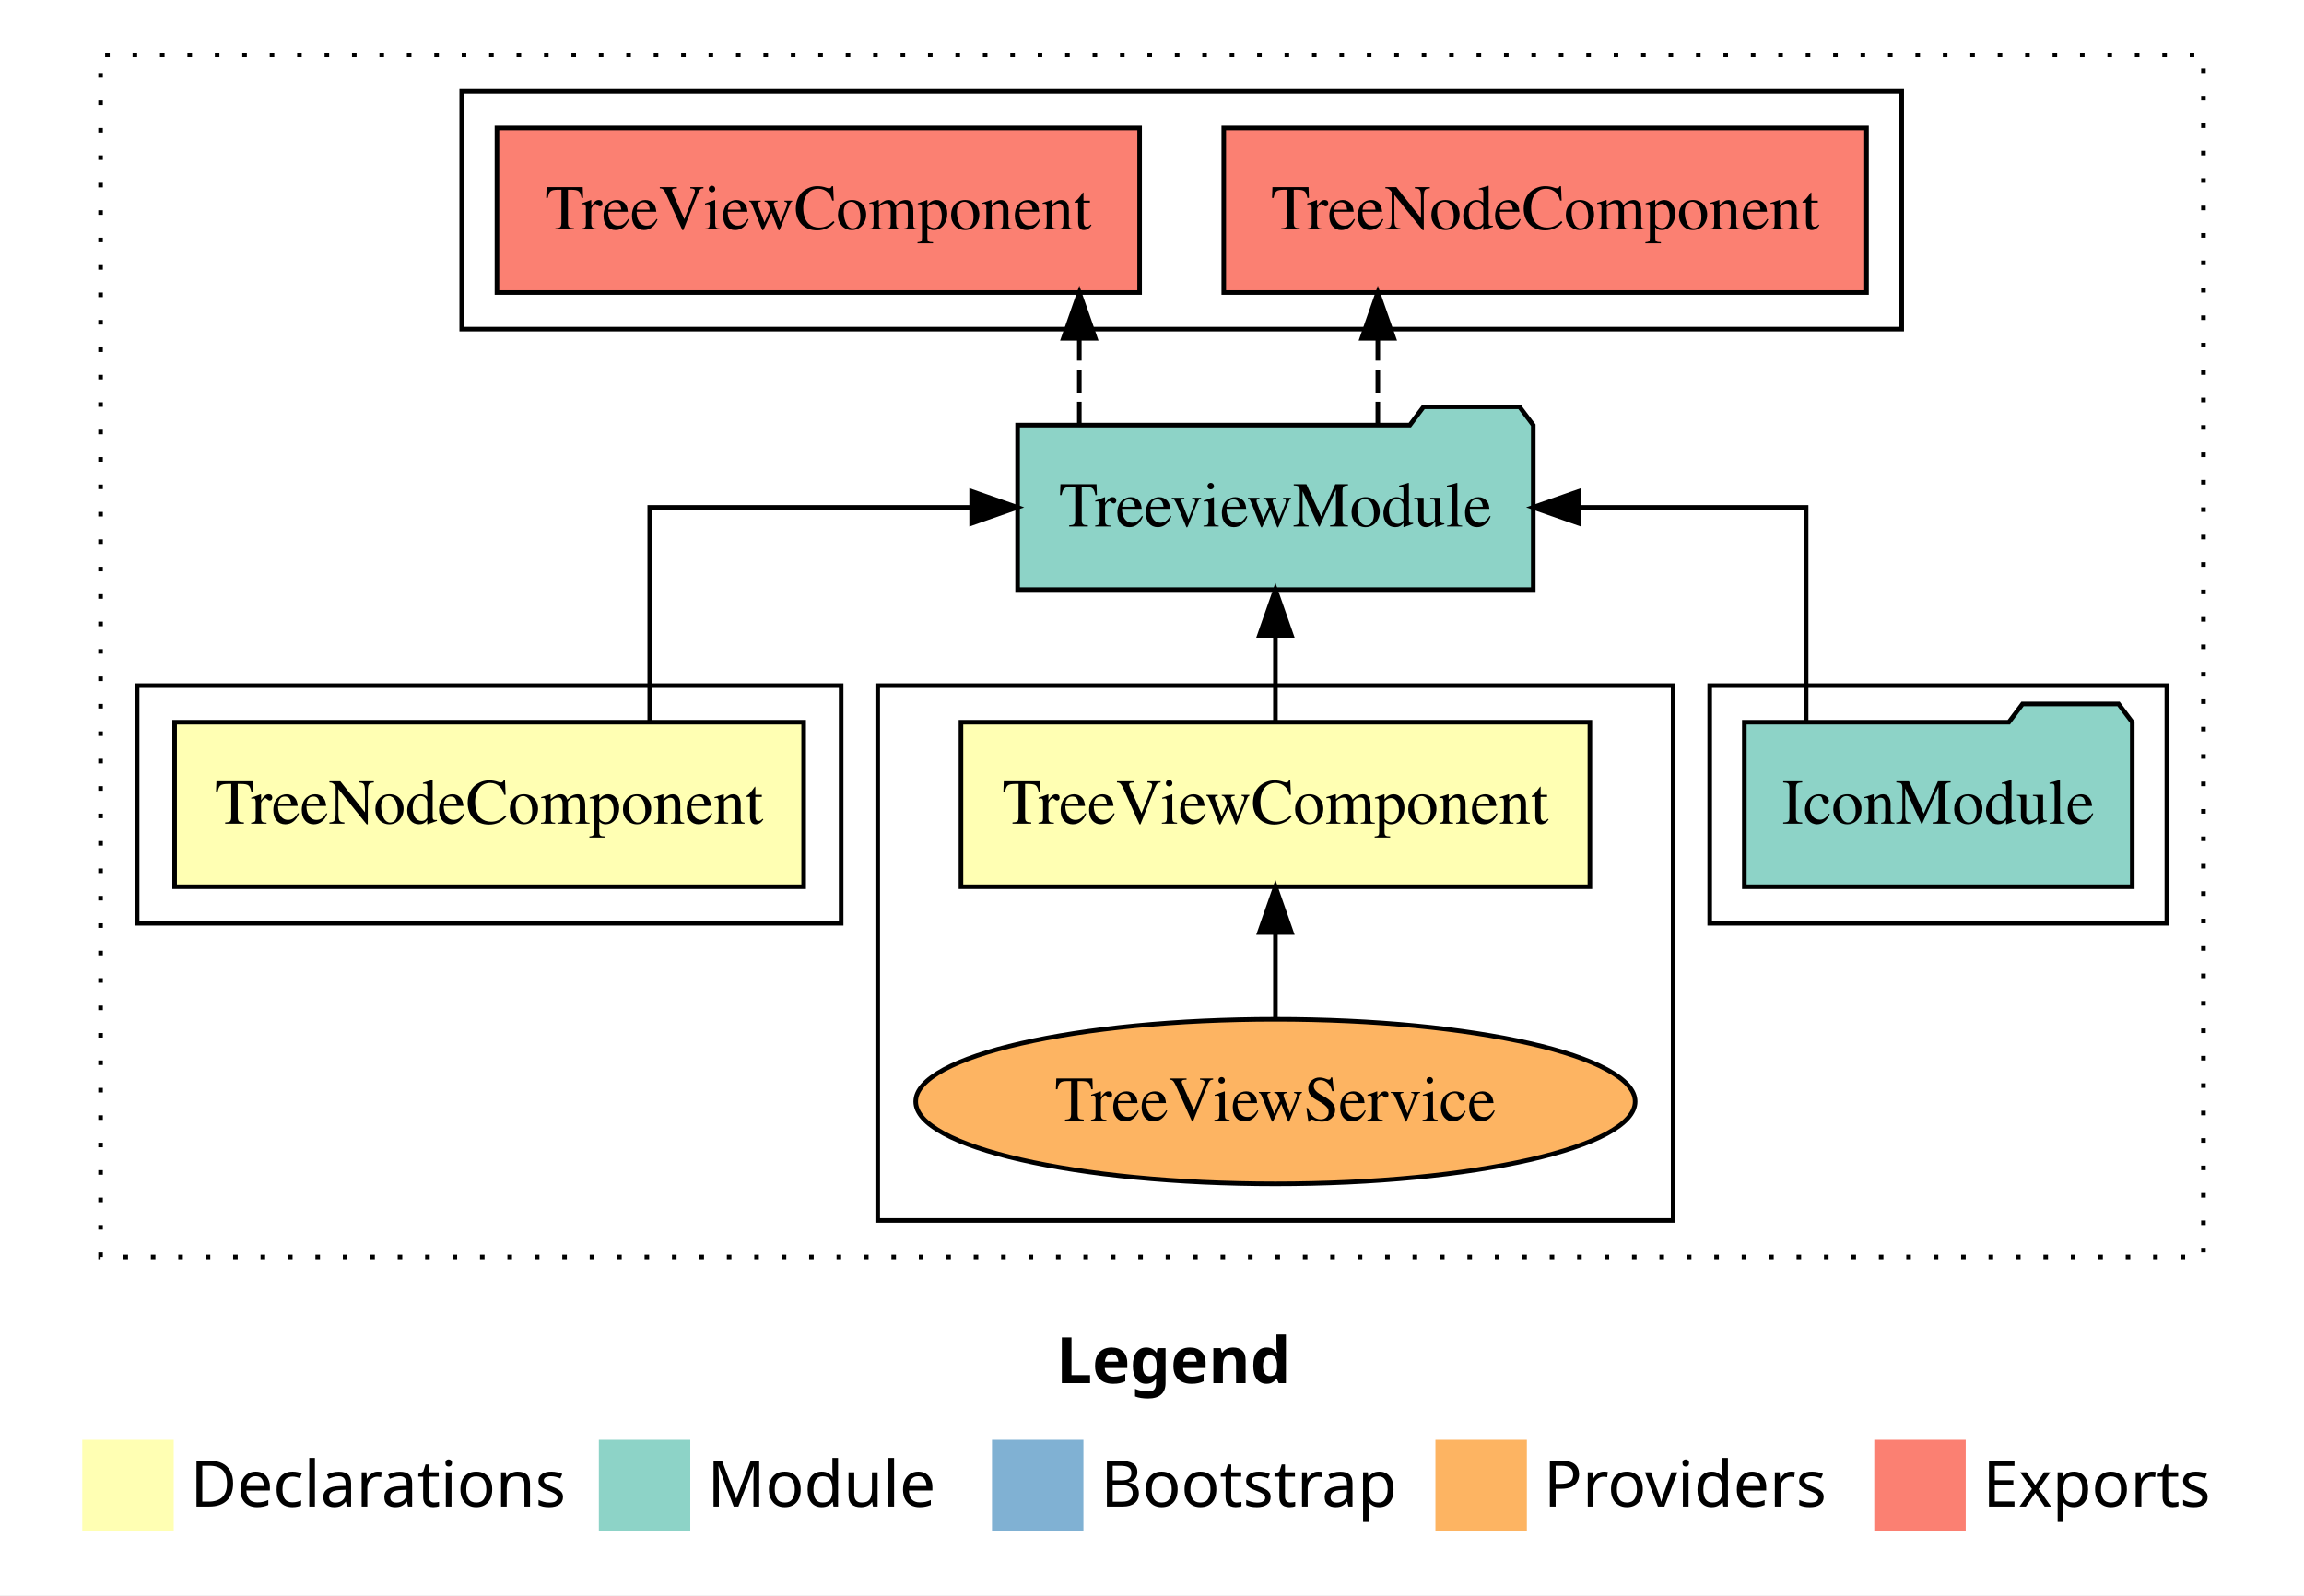
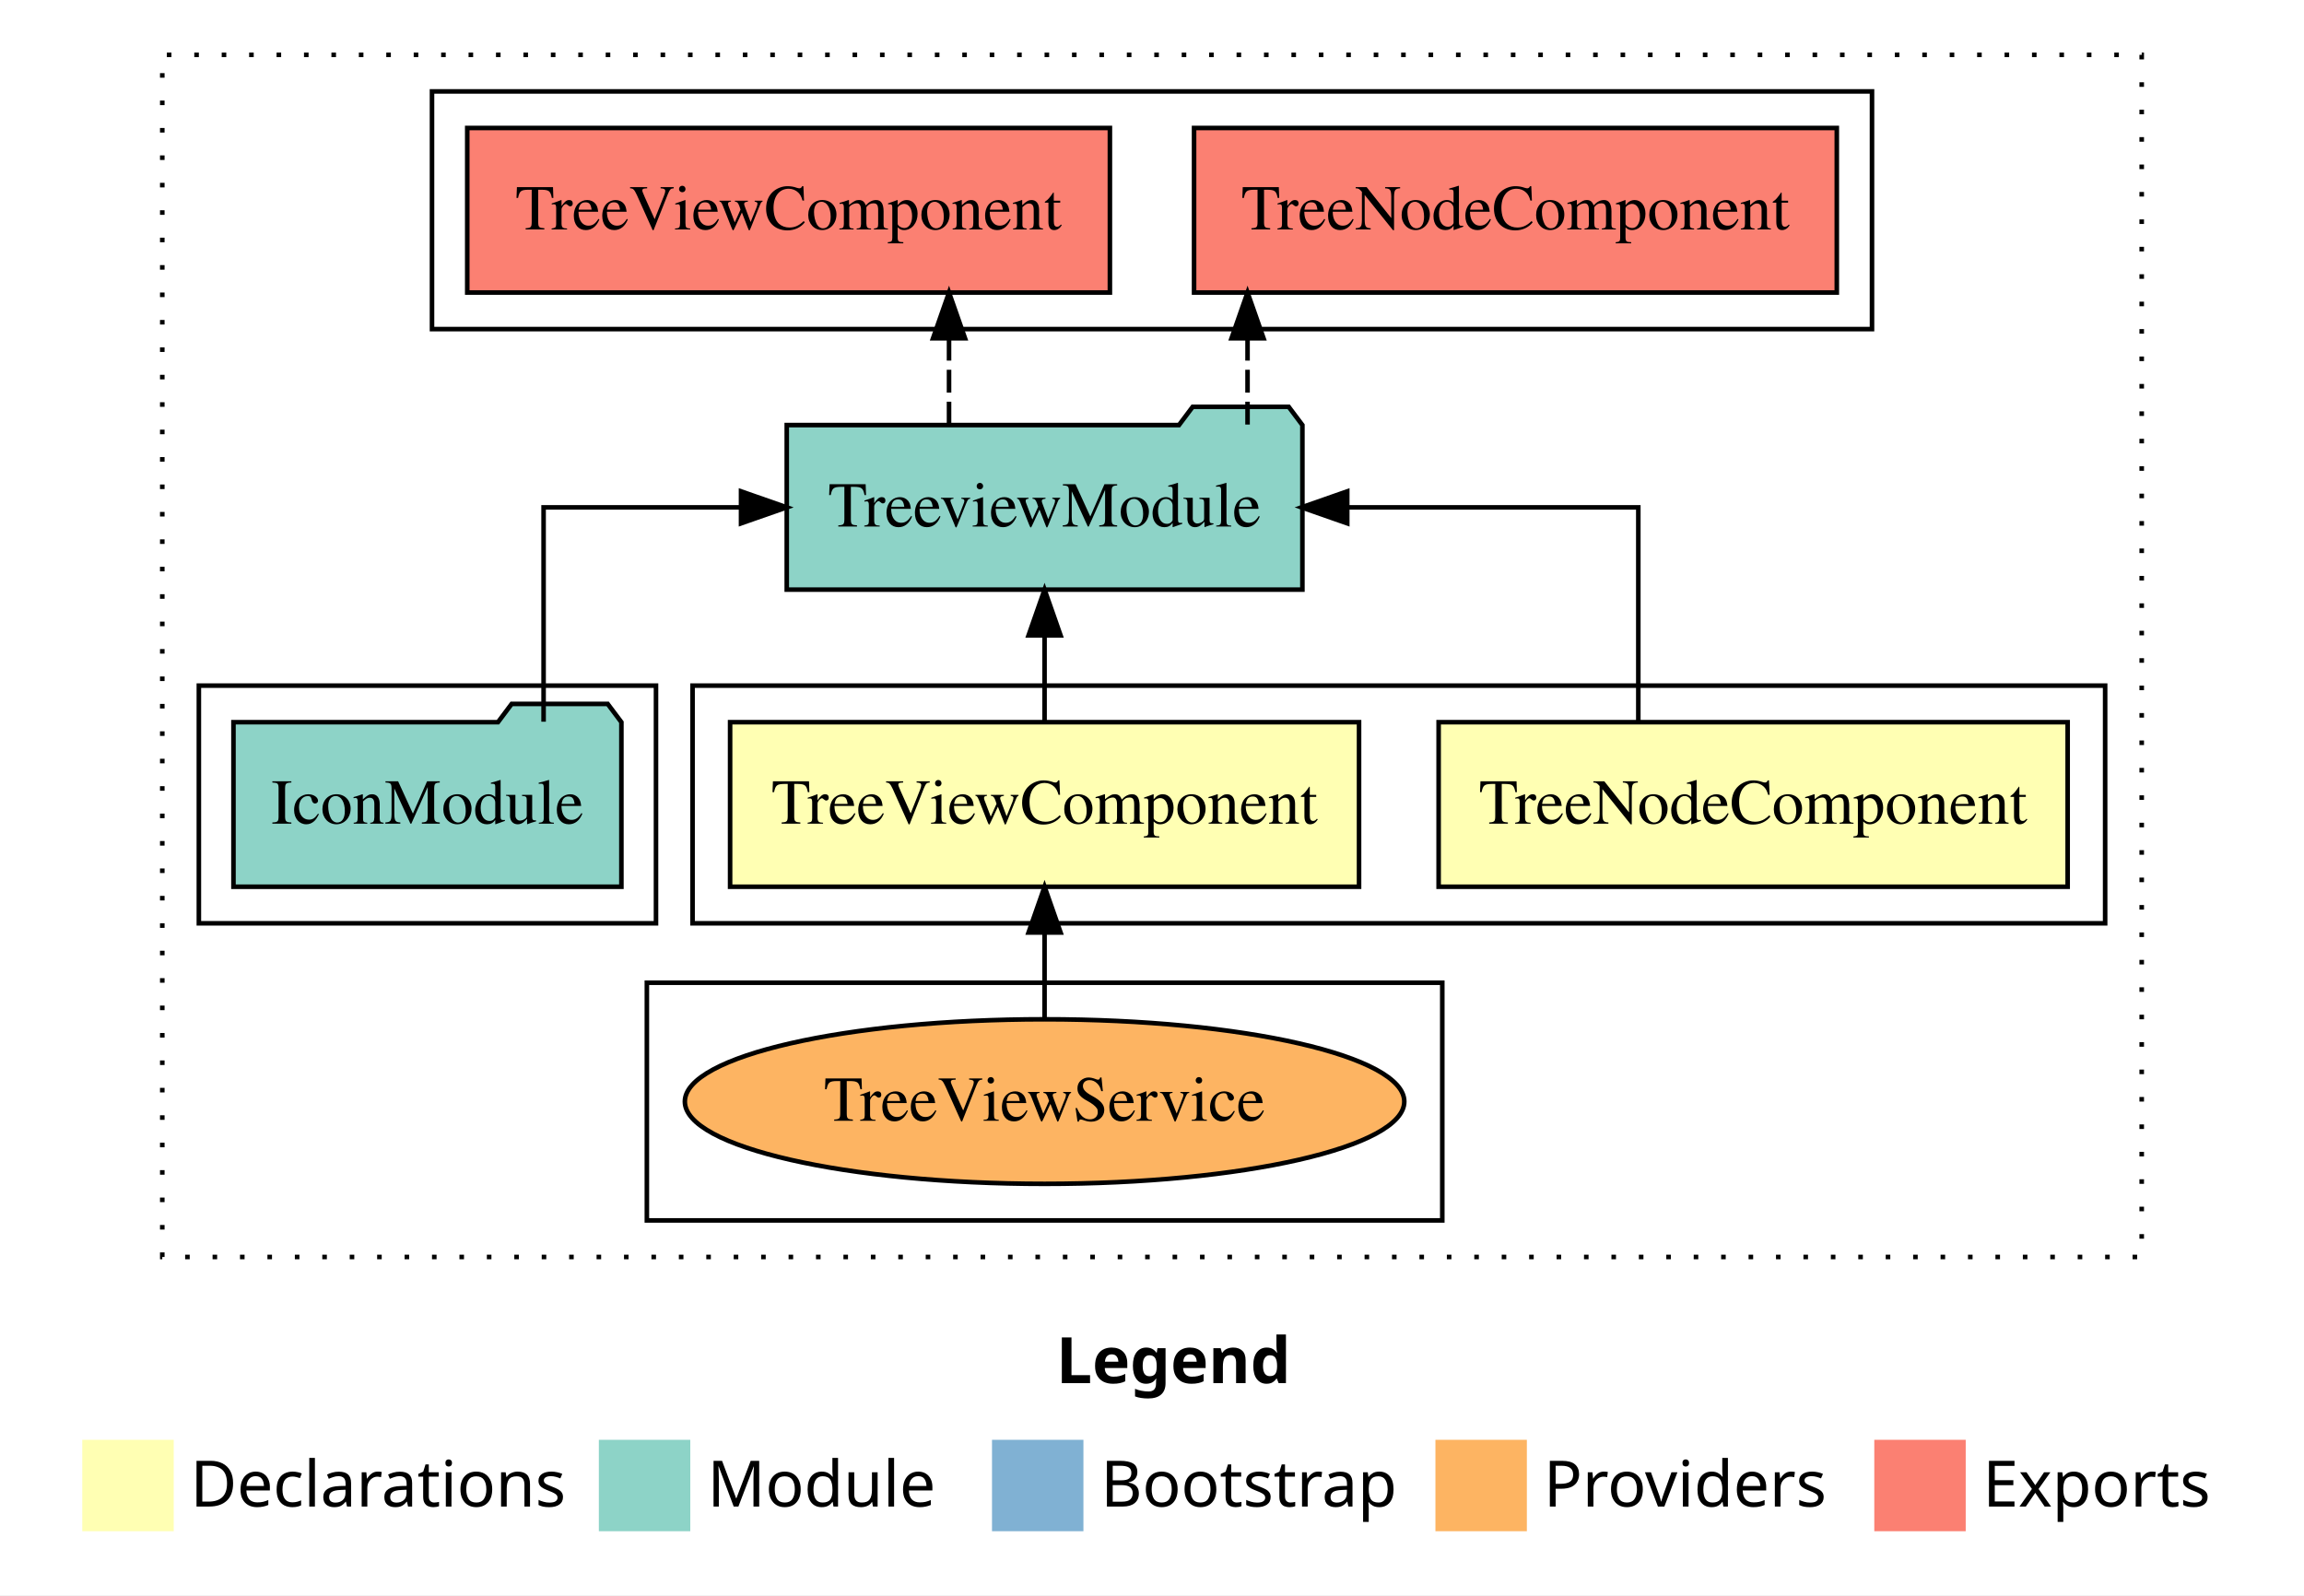
<svg xmlns="http://www.w3.org/2000/svg" width="504pt" height="349pt" viewBox="0.00 0.00 504.00 349.00">
  <g id="graph0" class="graph" transform="scale(1 1) rotate(0) translate(4 345)">
    <polygon fill="white" stroke="transparent" points="-4,4 -4,-345 500,-345 500,4 -4,4" />
    <text text-anchor="start" x="227.01" y="-42.4" font-family="Times-12" font-weight="bold" font-size="14.00">Legend</text>
    <polygon fill="#ffffb3" stroke="transparent" points="14,-10 14,-30 34,-30 34,-10 14,-10" />
    <text text-anchor="start" x="37.63" y="-15.4" font-family="Times-12" font-size="14.00">  Declarations</text>
    <polygon fill="#8dd3c7" stroke="transparent" points="127,-10 127,-30 147,-30 147,-10 127,-10" />
    <text text-anchor="start" x="150.73" y="-15.4" font-family="Times-12" font-size="14.00">  Module</text>
    <polygon fill="#80b1d3" stroke="transparent" points="213,-10 213,-30 233,-30 233,-10 213,-10" />
    <text text-anchor="start" x="236.78" y="-15.4" font-family="Times-12" font-size="14.00">  Bootstrap</text>
    <polygon fill="#fdb462" stroke="transparent" points="310,-10 310,-30 330,-30 330,-10 310,-10" />
    <text text-anchor="start" x="333.67" y="-15.4" font-family="Times-12" font-size="14.00">  Providers</text>
    <polygon fill="#fb8072" stroke="transparent" points="406,-10 406,-30 426,-30 426,-10 406,-10" />
    <text text-anchor="start" x="429.73" y="-15.4" font-family="Times-12" font-size="14.00">  Exports</text>
    <g id="clust1" class="cluster">
-       <polygon fill="none" stroke="black" stroke-dasharray="1,5" points="18,-70 18,-333 478,-333 478,-70 18,-70" />
+       <polygon fill="none" stroke="black" stroke-dasharray="1,5" points="31.5,-70 31.5,-333 464.5,-333 464.5,-70 31.5,-70" />
+     </g>
+     <g id="clust2" class="cluster">
+       <polygon fill="none" stroke="black" points="147.5,-143 147.5,-195 456.5,-195 456.5,-143 147.5,-143" />
+     </g>
+     <g id="clust4" class="cluster">
+       <polygon fill="none" stroke="black" points="137.5,-78 137.5,-130 311.5,-130 311.5,-78 137.5,-78" />
+     </g>
+     <g id="clust6" class="cluster">
+       <polygon fill="none" stroke="black" points="90.5,-273 90.5,-325 405.5,-325 405.5,-273 90.5,-273" />
    </g>
    <g id="clust5" class="cluster">
-       <polygon fill="none" stroke="black" points="370,-143 370,-195 470,-195 470,-143 370,-143" />
-     </g>
-     <g id="clust4" class="cluster">
-       <polygon fill="none" stroke="black" points="188,-78 188,-195 362,-195 362,-78 188,-78" />
-     </g>
-     <g id="clust6" class="cluster">
-       <polygon fill="none" stroke="black" points="97,-273 97,-325 412,-325 412,-273 97,-273" />
-     </g>
-     <g id="clust2" class="cluster">
-       <polygon fill="none" stroke="black" points="26,-143 26,-195 180,-195 180,-143 26,-143" />
+       <polygon fill="none" stroke="black" points="39.5,-143 39.5,-195 139.5,-195 139.5,-143 39.5,-143" />
    </g>
    <g id="node1" class="node">
-       <polygon fill="#ffffb3" stroke="black" points="171.8,-187 34.2,-187 34.2,-151 171.8,-151 171.8,-187" />
-       <text text-anchor="middle" x="103" y="-164.8" font-family="Times,serif" font-size="14.00">TreeNodeComponent</text>
+       <polygon fill="#ffffb3" stroke="black" points="448.3,-187 310.7,-187 310.7,-151 448.3,-151 448.3,-187" />
+       <text text-anchor="middle" x="379.5" y="-164.8" font-family="Times,serif" font-size="14.00">TreeNodeComponent</text>
    </g>
    <g id="node3" class="node">
-       <polygon fill="#8dd3c7" stroke="black" points="331.4,-252 328.4,-256 307.4,-256 304.4,-252 218.6,-252 218.6,-216 331.4,-216 331.4,-252" />
-       <text text-anchor="middle" x="275" y="-229.8" font-family="Times,serif" font-size="14.00">TreeviewModule</text>
+       <polygon fill="#8dd3c7" stroke="black" points="280.9,-252 277.9,-256 256.9,-256 253.9,-252 168.1,-252 168.1,-216 280.9,-216 280.9,-252" />
+       <text text-anchor="middle" x="224.5" y="-229.8" font-family="Times,serif" font-size="14.00">TreeviewModule</text>
    </g>
    <g id="edge1" class="edge">
-       <path fill="none" stroke="black" d="M138.13,-187.11C138.13,-206.34 138.13,-234 138.13,-234 138.13,-234 208.54,-234 208.54,-234" />
-       <polygon fill="black" stroke="black" points="208.54,-237.5 218.54,-234 208.54,-230.5 208.54,-237.5" />
+       <path fill="none" stroke="black" d="M354.38,-187.11C354.38,-206.34 354.38,-234 354.38,-234 354.38,-234 290.71,-234 290.71,-234" />
+       <polygon fill="black" stroke="black" points="290.71,-230.5 280.71,-234 290.71,-237.5 290.71,-230.5" />
    </g>
    <g id="node2" class="node">
-       <polygon fill="#ffffb3" stroke="black" points="343.79,-187 206.21,-187 206.21,-151 343.79,-151 343.79,-187" />
-       <text text-anchor="middle" x="275" y="-164.8" font-family="Times,serif" font-size="14.00">TreeViewComponent</text>
+       <polygon fill="#ffffb3" stroke="black" points="293.29,-187 155.71,-187 155.71,-151 293.29,-151 293.29,-187" />
+       <text text-anchor="middle" x="224.5" y="-164.8" font-family="Times,serif" font-size="14.00">TreeViewComponent</text>
    </g>
    <g id="edge2" class="edge">
-       <path fill="none" stroke="black" d="M275,-187.11C275,-187.11 275,-205.99 275,-205.99" />
-       <polygon fill="black" stroke="black" points="271.5,-205.99 275,-215.99 278.5,-205.99 271.5,-205.99" />
+       <path fill="none" stroke="black" d="M224.5,-187.11C224.5,-187.11 224.5,-205.99 224.5,-205.99" />
+       <polygon fill="black" stroke="black" points="221,-205.99 224.5,-215.99 228,-205.99 221,-205.99" />
    </g>
    <g id="node6" class="node">
-       <polygon fill="#fb8072" stroke="black" points="404.3,-317 263.7,-317 263.7,-281 404.3,-281 404.3,-317" />
-       <text text-anchor="middle" x="334" y="-294.8" font-family="Times,serif" font-size="14.00">TreeNodeComponent </text>
+       <polygon fill="#fb8072" stroke="black" points="397.8,-317 257.2,-317 257.2,-281 397.8,-281 397.8,-317" />
+       <text text-anchor="middle" x="327.5" y="-294.8" font-family="Times,serif" font-size="14.00">TreeNodeComponent </text>
    </g>
    <g id="edge5" class="edge">
-       <path fill="none" stroke="black" stroke-dasharray="5,2" d="M297.4,-252.11C297.4,-252.11 297.4,-270.99 297.4,-270.99" />
-       <polygon fill="black" stroke="black" points="293.9,-270.99 297.4,-280.99 300.9,-270.99 293.9,-270.99" />
+       <path fill="none" stroke="black" stroke-dasharray="5,2" d="M268.9,-252.11C268.9,-252.11 268.9,-270.99 268.9,-270.99" />
+       <polygon fill="black" stroke="black" points="265.4,-270.99 268.9,-280.99 272.4,-270.99 265.4,-270.99" />
    </g>
    <g id="node7" class="node">
-       <polygon fill="#fb8072" stroke="black" points="245.29,-317 104.71,-317 104.71,-281 245.29,-281 245.29,-317" />
-       <text text-anchor="middle" x="175" y="-294.8" font-family="Times,serif" font-size="14.00">TreeViewComponent </text>
+       <polygon fill="#fb8072" stroke="black" points="238.79,-317 98.21,-317 98.21,-281 238.79,-281 238.79,-317" />
+       <text text-anchor="middle" x="168.5" y="-294.8" font-family="Times,serif" font-size="14.00">TreeViewComponent </text>
    </g>
    <g id="edge6" class="edge">
-       <path fill="none" stroke="black" stroke-dasharray="5,2" d="M232.1,-252.11C232.1,-252.11 232.1,-270.99 232.1,-270.99" />
-       <polygon fill="black" stroke="black" points="228.6,-270.99 232.1,-280.99 235.6,-270.99 228.6,-270.99" />
+       <path fill="none" stroke="black" stroke-dasharray="5,2" d="M203.6,-252.11C203.6,-252.11 203.6,-270.99 203.6,-270.99" />
+       <polygon fill="black" stroke="black" points="200.1,-270.99 203.6,-280.99 207.1,-270.99 200.1,-270.99" />
    </g>
    <g id="node4" class="node">
-       <ellipse fill="#fdb462" stroke="black" cx="275" cy="-104" rx="78.69" ry="18" />
-       <text text-anchor="middle" x="275" y="-99.8" font-family="Times,serif" font-size="14.00">TreeViewService</text>
+       <ellipse fill="#fdb462" stroke="black" cx="224.5" cy="-104" rx="78.69" ry="18" />
+       <text text-anchor="middle" x="224.5" y="-99.8" font-family="Times,serif" font-size="14.00">TreeViewService</text>
    </g>
    <g id="edge3" class="edge">
-       <path fill="none" stroke="black" d="M275,-122.11C275,-122.11 275,-140.99 275,-140.99" />
-       <polygon fill="black" stroke="black" points="271.5,-140.99 275,-150.99 278.5,-140.99 271.5,-140.99" />
+       <path fill="none" stroke="black" d="M224.5,-122.11C224.5,-122.11 224.5,-140.99 224.5,-140.99" />
+       <polygon fill="black" stroke="black" points="221,-140.99 224.5,-150.99 228,-140.99 221,-140.99" />
    </g>
    <g id="node5" class="node">
-       <polygon fill="#8dd3c7" stroke="black" points="462.43,-187 459.43,-191 438.43,-191 435.43,-187 377.57,-187 377.57,-151 462.43,-151 462.43,-187" />
-       <text text-anchor="middle" x="420" y="-164.8" font-family="Times,serif" font-size="14.00">IconModule</text>
+       <polygon fill="#8dd3c7" stroke="black" points="131.93,-187 128.93,-191 107.93,-191 104.93,-187 47.07,-187 47.07,-151 131.93,-151 131.93,-187" />
+       <text text-anchor="middle" x="89.5" y="-164.8" font-family="Times,serif" font-size="14.00">IconModule</text>
    </g>
    <g id="edge4" class="edge">
-       <path fill="none" stroke="black" d="M391.09,-187.11C391.09,-206.34 391.09,-234 391.09,-234 391.09,-234 341.35,-234 341.35,-234" />
-       <polygon fill="black" stroke="black" points="341.35,-230.5 331.35,-234 341.35,-237.5 341.35,-230.5" />
+       <path fill="none" stroke="black" d="M114.91,-187.11C114.91,-206.34 114.91,-234 114.91,-234 114.91,-234 158.1,-234 158.1,-234" />
+       <polygon fill="black" stroke="black" points="158.1,-237.5 168.1,-234 158.1,-230.5 158.1,-237.5" />
    </g>
  </g>
</svg>
